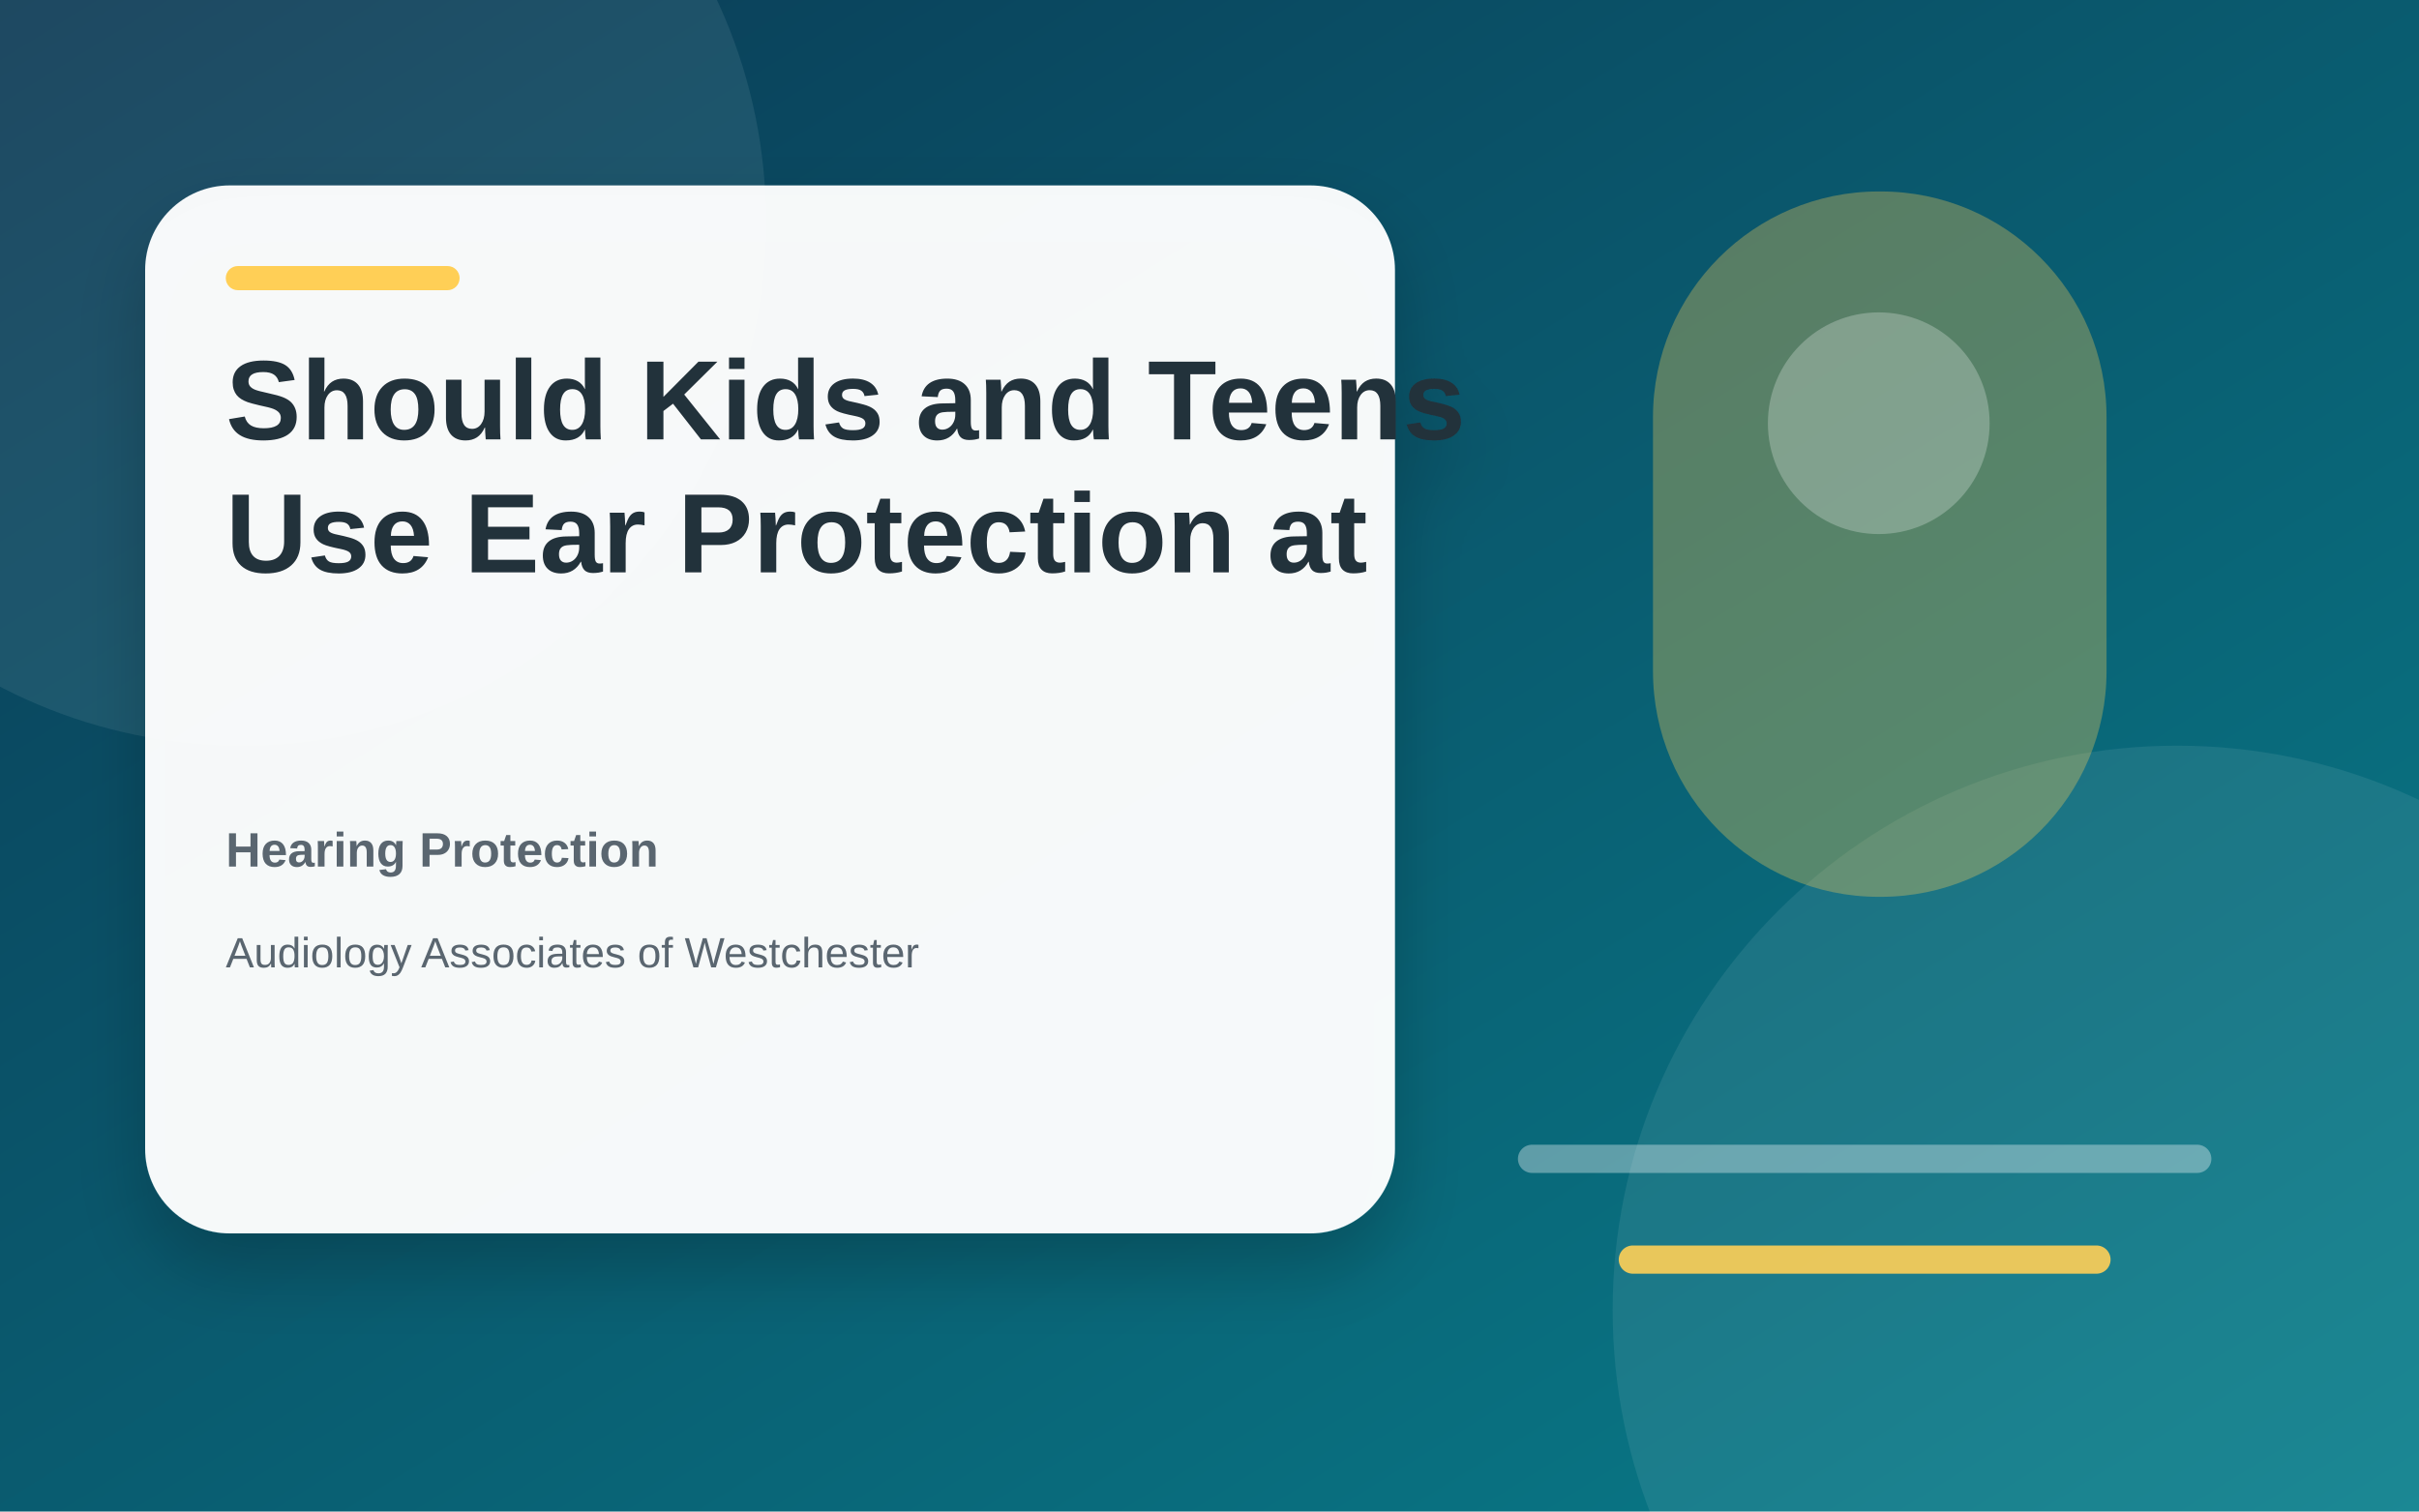
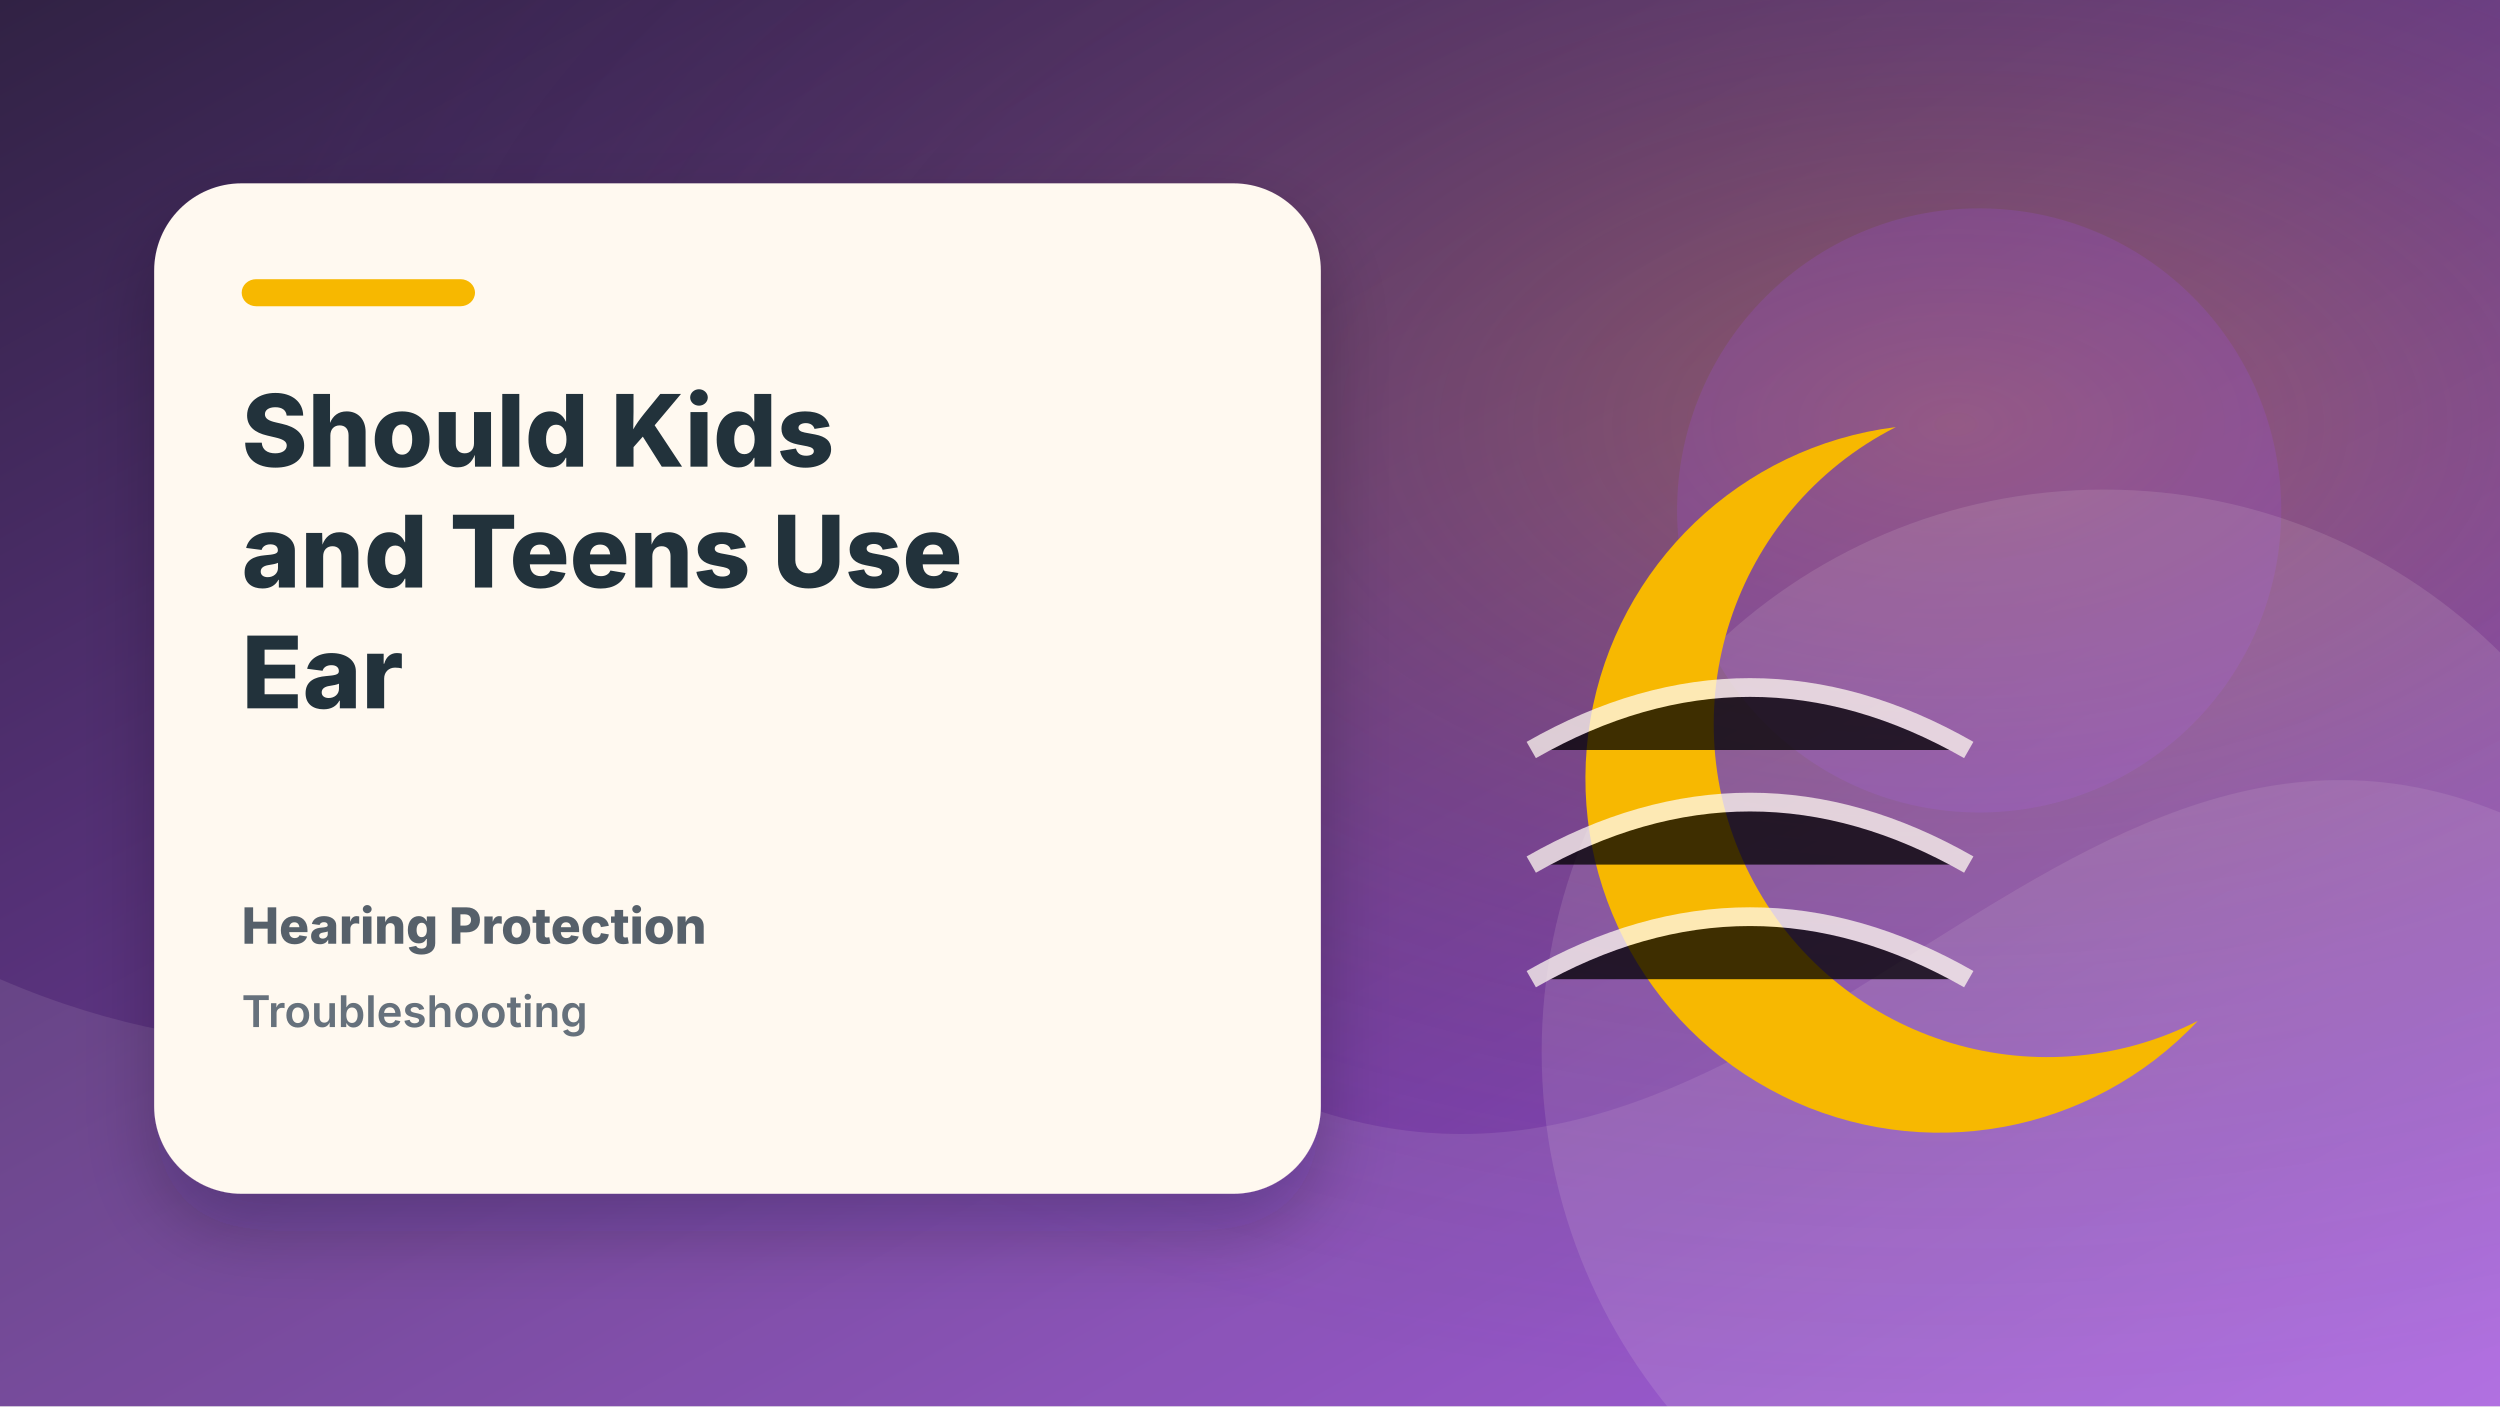
- <svg xmlns="http://www.w3.org/2000/svg" width="1200" height="750" viewBox="0 0 1200 750">
+ <svg xmlns="http://www.w3.org/2000/svg" width="1200" height="675" viewBox="0 0 1200 675" role="img" aria-labelledby="title desc">
  <defs>
-     <linearGradient id="g" x1="0" y1="0" x2="1" y2="1">
-       <stop offset="0" stop-color="#0b3954" />
-       <stop offset="1" stop-color="#087e8b" />
+     <linearGradient id="bg" x1="0" x2="1" y1="0" y2="1">
+       <stop offset="0" stop-color="#312244" />
+       <stop offset="1" stop-color="#9d4edd" />
    </linearGradient>
-     <filter id="s">
-       <feDropShadow dx="0" dy="18" stdDeviation="18" flood-opacity=".22" />
+     <radialGradient id="glow" cx="78%" cy="30%" r="70%">
+       <stop offset="0" stop-color="#f7b801" stop-opacity=".28" />
+       <stop offset="1" stop-color="#312244" stop-opacity="0" />
+     </radialGradient>
+     <filter id="shadow" x="-20%" y="-20%" width="140%" height="140%">
+       <feDropShadow dx="0" dy="18" stdDeviation="18" flood-color="#001927" flood-opacity=".24" />
    </filter>
  </defs>
-   <rect width="1200" height="750" fill="url(#g)" />
-   <circle cx="120" cy="110" r="260" fill="#fff" opacity=".08" />
-   <circle cx="1080" cy="650" r="280" fill="#fff" opacity=".08" />
-   <g filter="url(#s)">
-     <rect x="72" y="92" width="620" height="520" rx="42" fill="#fff" opacity=".96" />
-     <rect x="112" y="132" width="116" height="12" rx="6" fill="#ffcf56" />
-     <text x="112" y="218" font-family="Arial,Helvetica,sans-serif" font-size="56" font-weight="800" fill="#24313a">
-       <tspan x="112">Should Kids and Teens</tspan>
-       <tspan x="112" dy="66">Use Ear Protection at</tspan>
+   <rect width="1200" height="675" fill="url(#bg)" />
+   <rect width="1200" height="675" fill="url(#glow)" />
+   <path d="M0 470 C220 565 360 405 600 520 S980 300 1200 390 V675 H0Z" fill="#fff9f0" opacity=".10" />
+   <circle cx="950" cy="245" r="145" fill="#9d4edd" opacity=".22" />
+   <circle cx="1010" cy="505" r="270" fill="#fff9f0" opacity=".12" />
+   <path d="M910 205 a170 170 0 1 0 145 285 a130 130 0 1 1 -145 -285" fill="#f7b801" />
+   <g stroke="#fff9f0" stroke-width="9" opacity=".75">
+     <path d="M735 360 q105 -60 210 0" />
+     <path d="M735 415 q105 -60 210 0" />
+     <path d="M735 470 q105 -60 210 0" />
+   </g>
+   <g filter="url(#shadow)">
+     <rect x="74" y="88" width="560" height="485" rx="42" fill="#fff9f0" />
+     <rect x="116" y="134" width="112" height="13" rx="7" fill="#f7b801" />
+     <text x="116" y="224" font-family="Inter, Arial, sans-serif" font-size="48" font-weight="800" fill="#20313b">
+       <tspan x="116" dy="0">Should Kids</tspan>
+       <tspan x="116" dy="58">and Teens Use</tspan>
+       <tspan x="116" dy="58">Ear</tspan>
    </text>
-     <text x="112" y="430" font-family="Arial,Helvetica,sans-serif" font-size="24" font-weight="700" fill="#5a6670">Hearing Protection</text>
-     <text x="112" y="480" font-family="Arial,Helvetica,sans-serif" font-size="21" fill="#5a6670">Audiology Associates of Westchester</text>
+     <text x="116" y="453" font-family="Inter, Arial, sans-serif" font-size="24" font-weight="800" fill="#56616b">Hearing Protection</text>
+     <text x="116" y="493" font-family="Inter, Arial, sans-serif" font-size="21" font-weight="600" fill="#66717b">Troubleshooting</text>
  </g>
-   <g>
-     <rect x="820" y="95" width="225" height="350" rx="112" fill="#ffcf56" opacity=".32" />
-     <circle cx="932" cy="210" r="55" fill="#fff" opacity=".25" />
-   </g>
-   <path d="M760 575h330" stroke="#fff" stroke-width="14" stroke-linecap="round" opacity=".35" />
-   <path d="M810 625h230" stroke="#ffcf56" stroke-width="14" stroke-linecap="round" opacity=".9" />
</svg>
